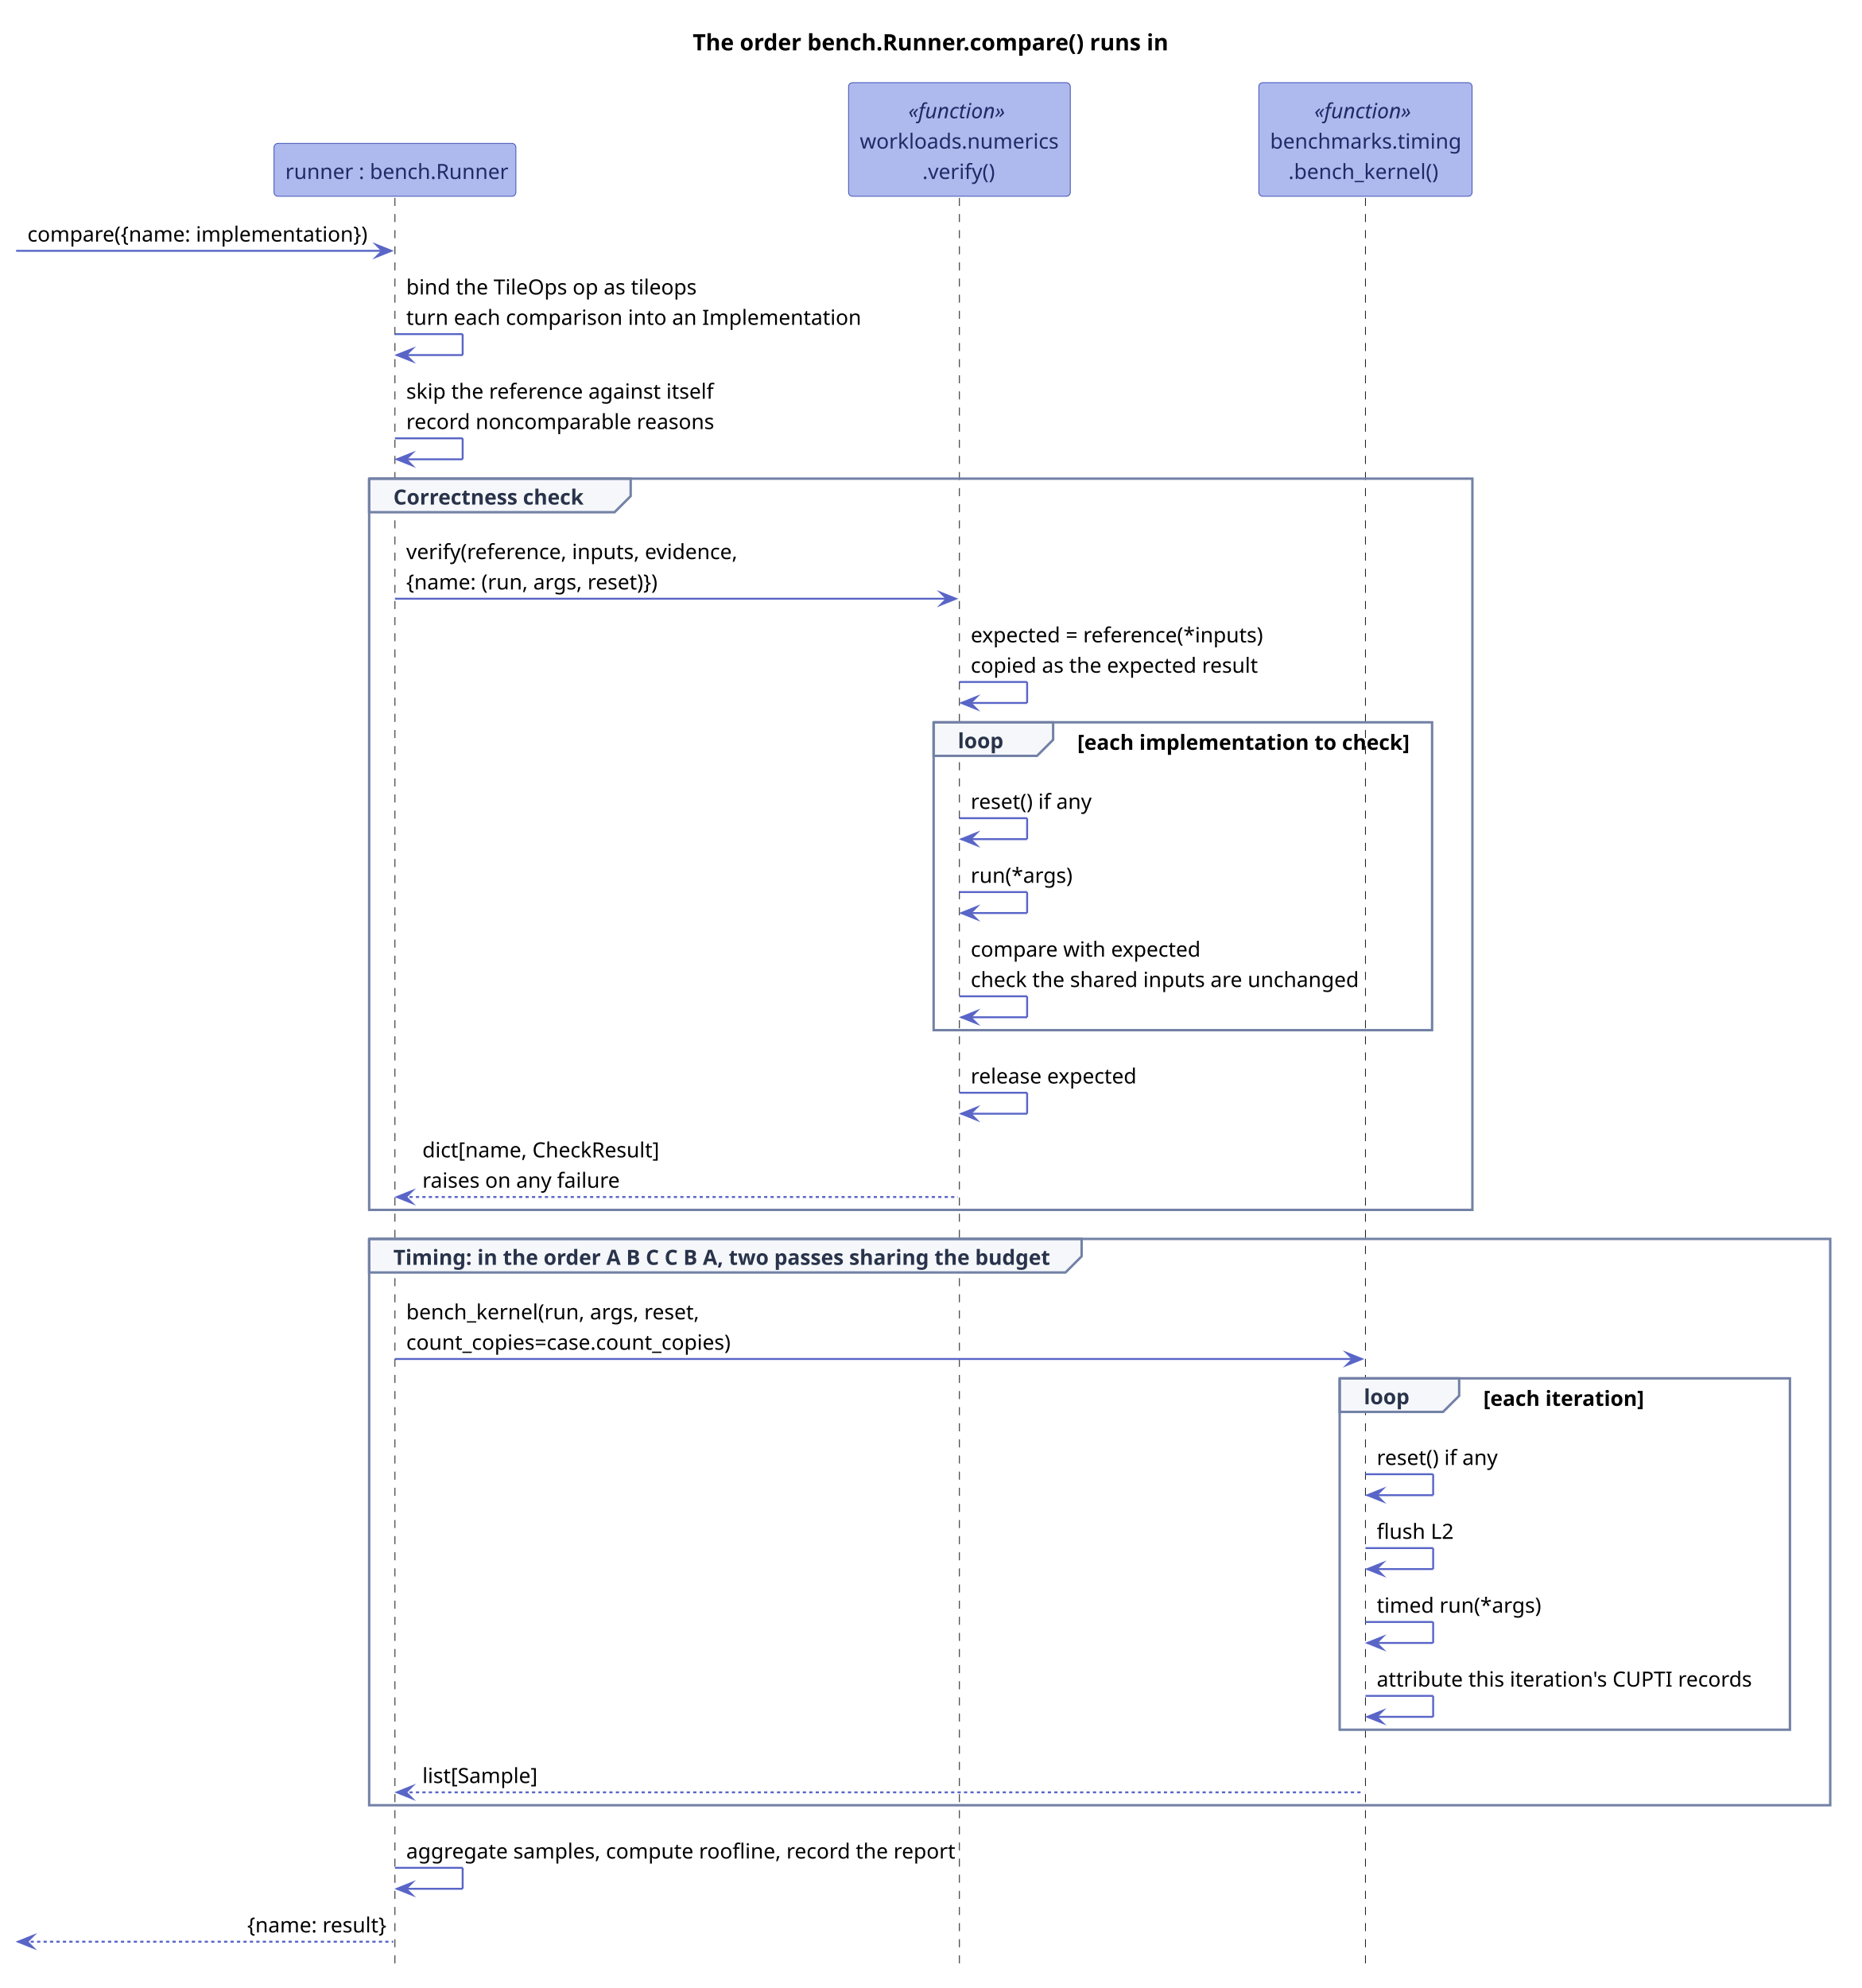
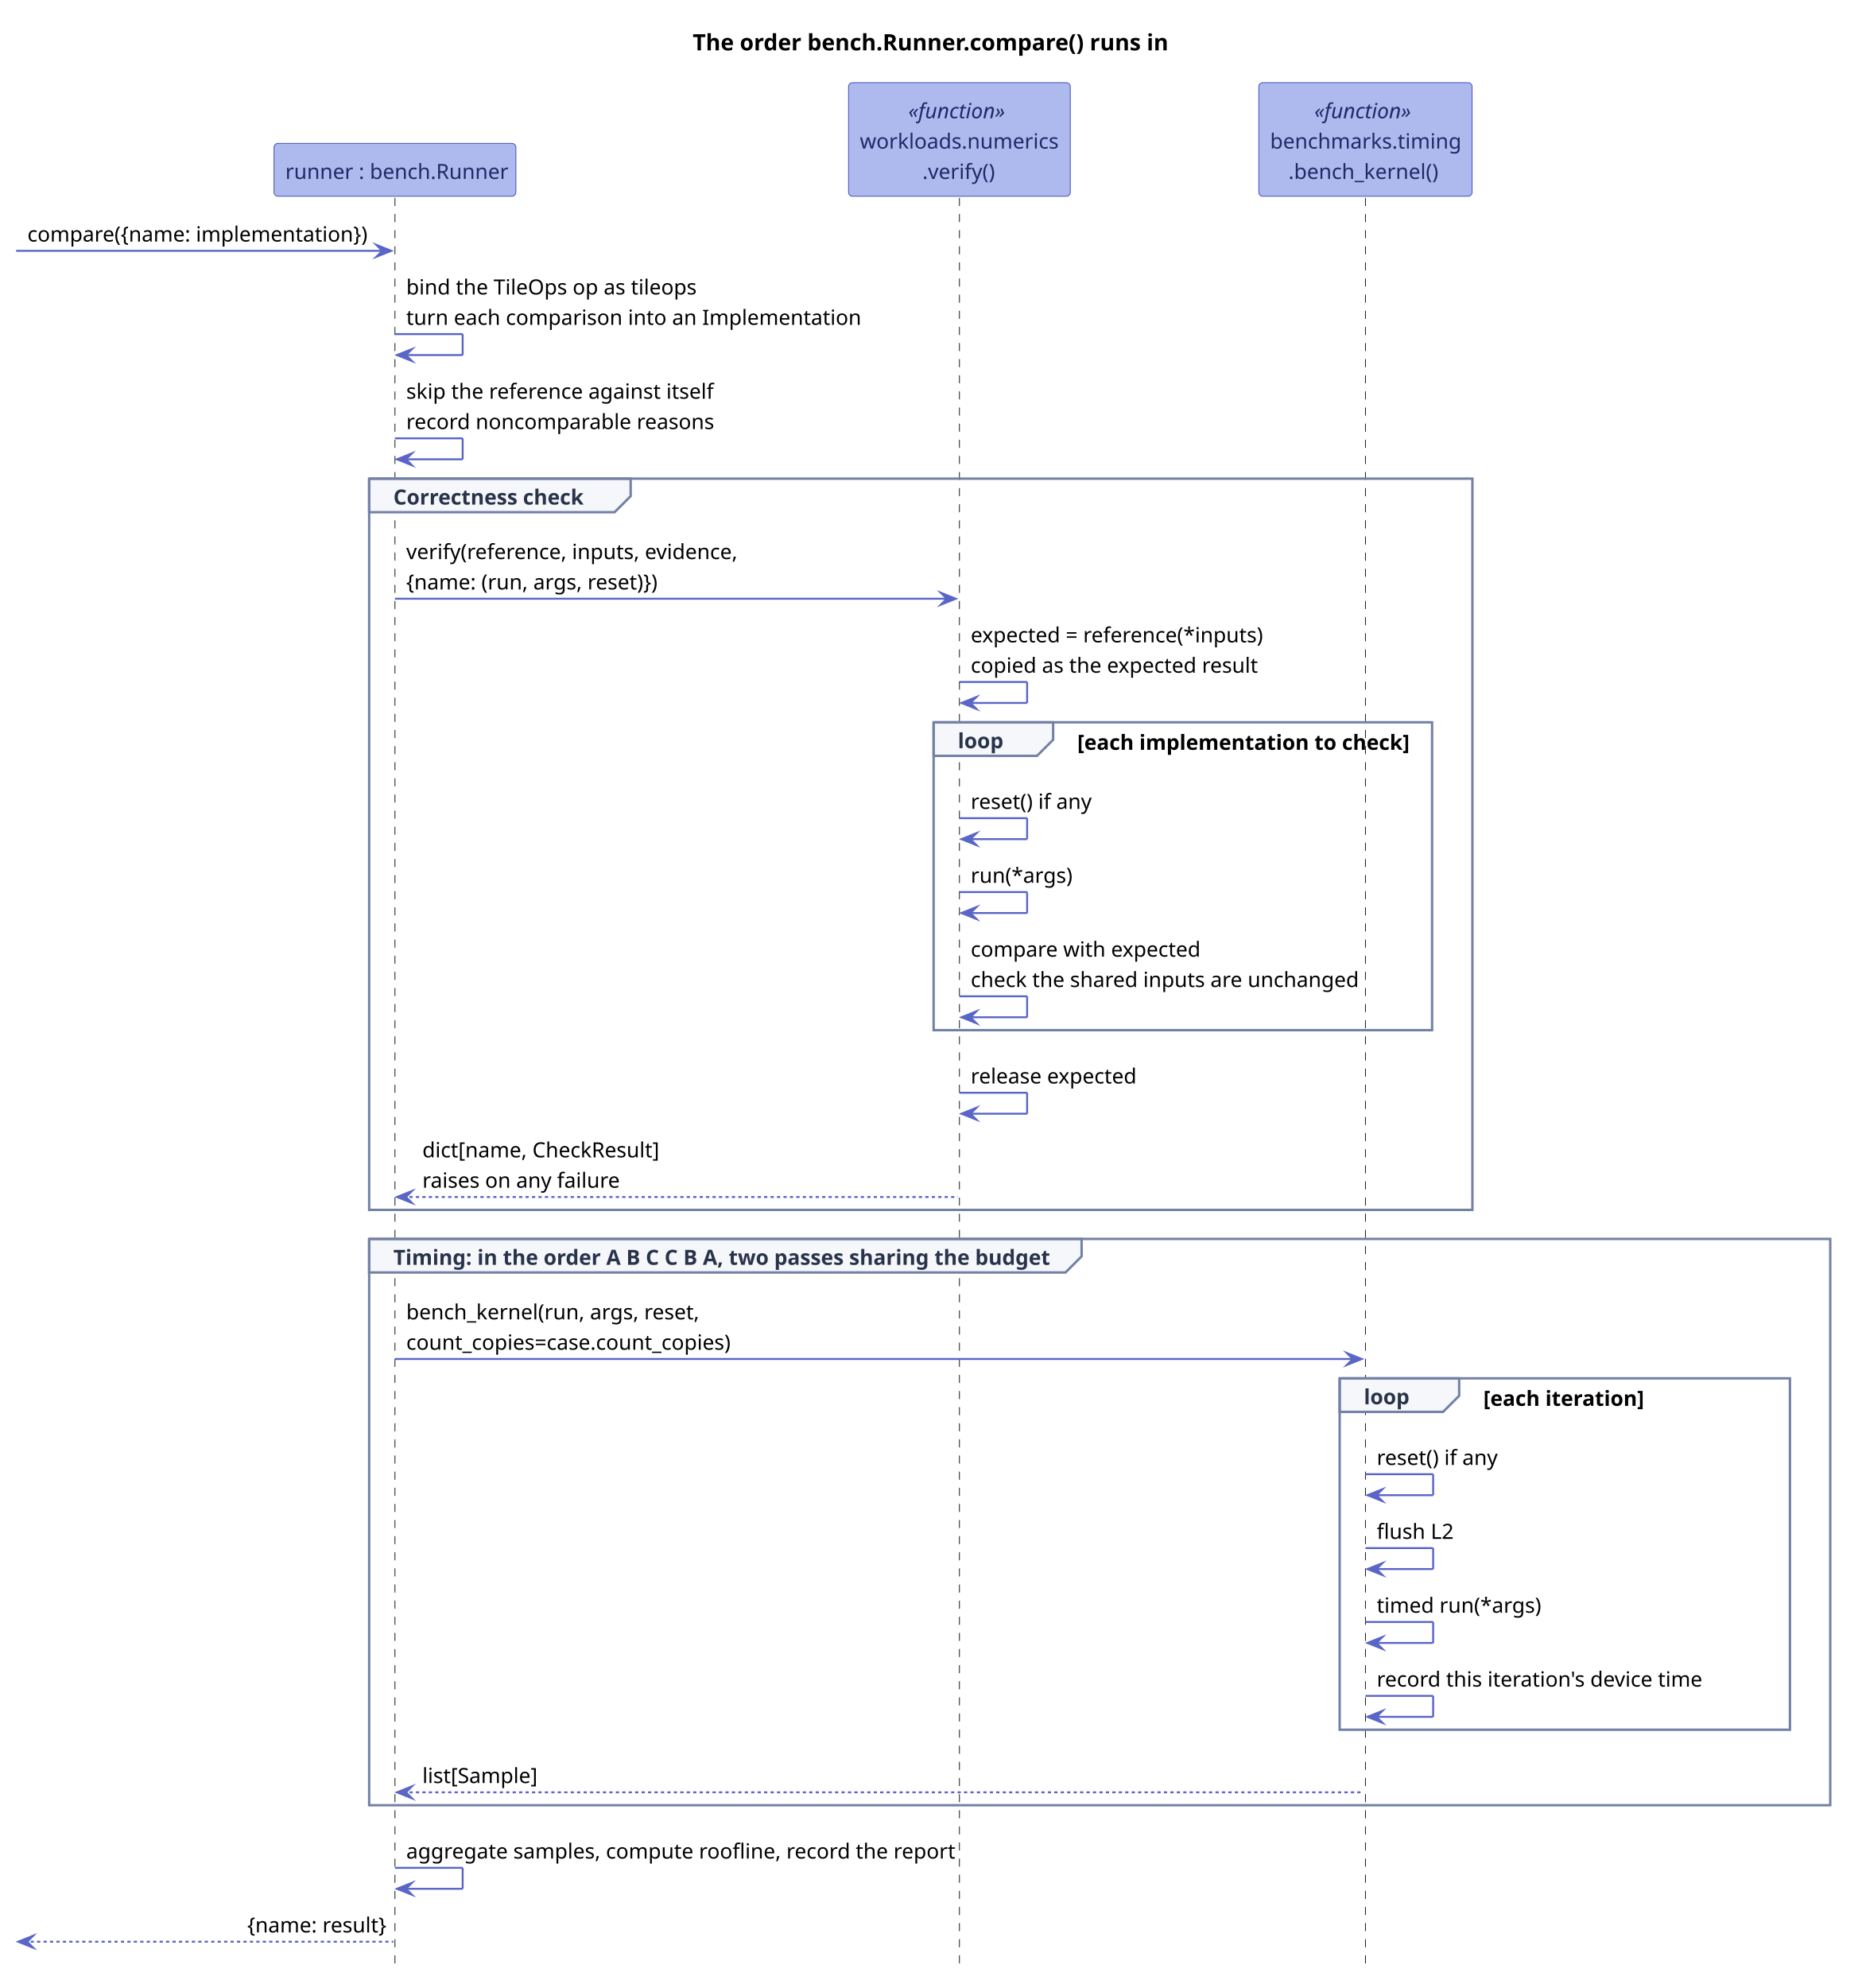
<svg xmlns="http://www.w3.org/2000/svg" contentStyleType="text/css" data-diagram-type="SEQUENCE" height="1233px" preserveAspectRatio="none" style="width:1155px;height:1233px;background:#FFFFFF;" version="1.1" viewBox="0 0 1155 1233" width="1155px" zoomAndPan="magnify">
  <defs />
  <g>
    <g class="title" data-source-line="19">
      <text fill="#000000" font-family="'Noto Sans SC','PingFang SC','Microsoft YaHei',sans-serif" font-size="14" font-weight="700" lengthAdjust="spacing" textLength="293.957" x="429.706" y="31.24">The order bench.Runner.compare() runs in</text>
    </g>
    <g>
      <rect fill="#000000" fill-opacity="0" height="1099.544" width="8" x="241.503" y="122.744" />
      <line style="stroke:#181818;stroke-width:0.5;stroke-dasharray:5,5;" x1="245.003" x2="245.003" y1="122.744" y2="1222.289" />
    </g>
    <g>
      <rect fill="#000000" fill-opacity="0" height="1099.544" width="8" x="591.67" y="122.744" />
      <line style="stroke:#181818;stroke-width:0.5;stroke-dasharray:5,5;" x1="595.17" x2="595.17" y1="122.744" y2="1222.289" />
    </g>
    <g>
      <rect fill="#000000" fill-opacity="0" height="1099.544" width="8" x="843.545" y="122.744" />
      <line style="stroke:#181818;stroke-width:0.5;stroke-dasharray:5,5;" x1="847.045" x2="847.045" y1="122.744" y2="1222.289" />
    </g>
    <rect fill="#AEB9EE" height="32.824" rx="2.5" ry="2.5" style="stroke:#4050B5;stroke-width:0.5;" width="150.032" x="169.987" y="88.92" />
    <text fill="#1F2A66" font-family="'Noto Sans SC','PingFang SC','Microsoft YaHei',sans-serif" font-size="13" lengthAdjust="spacing" textLength="136.032" x="176.987" y="111">runner : bench.Runner</text>
    <rect fill="#AEB9EE" height="70.472" rx="2.5" ry="2.5" style="stroke:#4050B5;stroke-width:0.5;" width="137.565" x="526.388" y="51.272" />
    <text fill="#1F2A66" font-family="'Noto Sans SC','PingFang SC','Microsoft YaHei',sans-serif" font-size="13" font-style="italic" lengthAdjust="spacing" textLength="63.414" x="563.463" y="73.352">«function»</text>
    <text fill="#1F2A66" font-family="'Noto Sans SC','PingFang SC','Microsoft YaHei',sans-serif" font-size="13" lengthAdjust="spacing" textLength="123.565" x="533.388" y="92.176">workloads.numerics</text>
    <text fill="#1F2A66" font-family="'Noto Sans SC','PingFang SC','Microsoft YaHei',sans-serif" font-size="13" lengthAdjust="spacing" textLength="45.994" x="572.173" y="111">.verify()</text>
    <rect fill="#AEB9EE" height="70.472" rx="2.5" ry="2.5" style="stroke:#4050B5;stroke-width:0.5;" width="132.313" x="780.888" y="51.272" />
    <text fill="#1F2A66" font-family="'Noto Sans SC','PingFang SC','Microsoft YaHei',sans-serif" font-size="13" font-style="italic" lengthAdjust="spacing" textLength="63.414" x="815.338" y="73.352">«function»</text>
    <text fill="#1F2A66" font-family="'Noto Sans SC','PingFang SC','Microsoft YaHei',sans-serif" font-size="13" lengthAdjust="spacing" textLength="118.313" x="787.888" y="92.176">benchmarks.timing</text>
    <text fill="#1F2A66" font-family="'Noto Sans SC','PingFang SC','Microsoft YaHei',sans-serif" font-size="13" lengthAdjust="spacing" textLength="95.602" x="799.244" y="111">.bench_kernel()</text>
    <polygon fill="#5965C7" points="233.003,151.568,243.003,155.568,233.003,159.568,237.003,155.568" style="stroke:#5965C7;stroke-width:1;stroke-linejoin:miter;stroke-miterlimit:10;" />
    <line style="stroke:#5965C7;stroke-width:1.2;" x1="10" x2="239.003" y1="155.568" y2="155.568" />
    <text fill="#000000" font-family="'Noto Sans SC','PingFang SC','Microsoft YaHei',sans-serif" font-size="13" lengthAdjust="spacing" textLength="211.003" x="17" y="149.824">compare({name: implementation})</text>
    <line style="stroke:#5965C7;stroke-width:1.2;" x1="245.003" x2="287.003" y1="207.216" y2="207.216" />
    <line style="stroke:#5965C7;stroke-width:1.2;" x1="287.003" x2="287.003" y1="207.216" y2="220.216" />
    <line style="stroke:#5965C7;stroke-width:1.2;" x1="246.003" x2="287.003" y1="220.216" y2="220.216" />
    <polygon fill="#5965C7" points="256.003,216.216,246.003,220.216,256.003,224.216,252.003,220.216" style="stroke:#5965C7;stroke-width:1;stroke-linejoin:miter;stroke-miterlimit:10;" />
    <text fill="#000000" font-family="'Noto Sans SC','PingFang SC','Microsoft YaHei',sans-serif" font-size="13" lengthAdjust="spacing" textLength="178.932" x="252.003" y="182.648">bind the TileOps op as tileops</text>
    <text fill="#000000" font-family="'Noto Sans SC','PingFang SC','Microsoft YaHei',sans-serif" font-size="13" lengthAdjust="spacing" textLength="279.812" x="252.003" y="201.472">turn each comparison into an Implementation</text>
    <line style="stroke:#5965C7;stroke-width:1.2;" x1="245.003" x2="287.003" y1="271.864" y2="271.864" />
    <line style="stroke:#5965C7;stroke-width:1.2;" x1="287.003" x2="287.003" y1="271.864" y2="284.864" />
    <line style="stroke:#5965C7;stroke-width:1.2;" x1="246.003" x2="287.003" y1="284.864" y2="284.864" />
    <polygon fill="#5965C7" points="256.003,280.864,246.003,284.864,256.003,288.864,252.003,284.864" style="stroke:#5965C7;stroke-width:1;stroke-linejoin:miter;stroke-miterlimit:10;" />
    <text fill="#000000" font-family="'Noto Sans SC','PingFang SC','Microsoft YaHei',sans-serif" font-size="13" lengthAdjust="spacing" textLength="188.357" x="252.003" y="247.296">skip the reference against itself</text>
    <text fill="#000000" font-family="'Noto Sans SC','PingFang SC','Microsoft YaHei',sans-serif" font-size="13" lengthAdjust="spacing" textLength="190.177" x="252.003" y="266.12">record noncomparable reasons</text>
    <path d="M229.003,296.864 L391.237,296.864 L391.237,307.688 L381.237,317.688 L229.003,317.688 L229.003,296.864" fill="#F5F7FB" style="stroke:#7381A6;stroke-width:1.5;" />
    <rect fill="none" height="453.536" style="stroke:#7381A6;stroke-width:1.5;" width="684.384" x="229.003" y="296.864" />
    <text fill="#29334A" font-family="'Noto Sans SC','PingFang SC','Microsoft YaHei',sans-serif" font-size="13" font-weight="700" lengthAdjust="spacing" textLength="117.234" x="244.003" y="312.944">Correctness check</text>
    <polygon fill="#5965C7" points="583.17,367.336,593.17,371.336,583.17,375.336,587.17,371.336" style="stroke:#5965C7;stroke-width:1;stroke-linejoin:miter;stroke-miterlimit:10;" />
    <line style="stroke:#5965C7;stroke-width:1.2;" x1="245.003" x2="589.17" y1="371.336" y2="371.336" />
    <text fill="#000000" font-family="'Noto Sans SC','PingFang SC','Microsoft YaHei',sans-serif" font-size="13" lengthAdjust="spacing" textLength="205.348" x="252.003" y="346.768">verify(reference, inputs, evidence,</text>
    <text fill="#000000" font-family="'Noto Sans SC','PingFang SC','Microsoft YaHei',sans-serif" font-size="13" lengthAdjust="spacing" textLength="153.114" x="252.003" y="365.592">{name: (run, args, reset)})</text>
    <line style="stroke:#5965C7;stroke-width:1.2;" x1="595.17" x2="637.17" y1="422.984" y2="422.984" />
    <line style="stroke:#5965C7;stroke-width:1.2;" x1="637.17" x2="637.17" y1="422.984" y2="435.984" />
    <line style="stroke:#5965C7;stroke-width:1.2;" x1="596.17" x2="637.17" y1="435.984" y2="435.984" />
    <polygon fill="#5965C7" points="606.17,431.984,596.17,435.984,606.17,439.984,602.17,435.984" style="stroke:#5965C7;stroke-width:1;stroke-linejoin:miter;stroke-miterlimit:10;" />
    <text fill="#000000" font-family="'Noto Sans SC','PingFang SC','Microsoft YaHei',sans-serif" font-size="13" lengthAdjust="spacing" textLength="179.751" x="602.17" y="398.416">expected = reference(*inputs)</text>
    <text fill="#000000" font-family="'Noto Sans SC','PingFang SC','Microsoft YaHei',sans-serif" font-size="13" lengthAdjust="spacing" textLength="176.995" x="602.17" y="417.24">copied as the expected result</text>
    <path d="M579.17,447.984 L653.303,447.984 L653.303,458.808 L643.303,468.808 L579.17,468.808 L579.17,447.984" fill="#F5F7FB" style="stroke:#7381A6;stroke-width:1.5;" />
    <rect fill="none" height="190.944" style="stroke:#7381A6;stroke-width:1.5;" width="309.217" x="579.17" y="447.984" />
    <text fill="#29334A" font-family="'Noto Sans SC','PingFang SC','Microsoft YaHei',sans-serif" font-size="13" font-weight="700" lengthAdjust="spacing" textLength="29.133" x="594.17" y="464.064">loop</text>
    <text fill="#000000" font-family="'Noto Sans SC','PingFang SC','Microsoft YaHei',sans-serif" font-size="13" font-weight="700" lengthAdjust="spacing" textLength="204.084" x="668.303" y="465.064">[each implementation to check]</text>
    <line style="stroke:#5965C7;stroke-width:1.2;" x1="595.17" x2="637.17" y1="507.456" y2="507.456" />
    <line style="stroke:#5965C7;stroke-width:1.2;" x1="637.17" x2="637.17" y1="507.456" y2="520.456" />
    <line style="stroke:#5965C7;stroke-width:1.2;" x1="596.17" x2="637.17" y1="520.456" y2="520.456" />
    <polygon fill="#5965C7" points="606.17,516.456,596.17,520.456,606.17,524.456,602.17,520.456" style="stroke:#5965C7;stroke-width:1;stroke-linejoin:miter;stroke-miterlimit:10;" />
    <text fill="#000000" font-family="'Noto Sans SC','PingFang SC','Microsoft YaHei',sans-serif" font-size="13" lengthAdjust="spacing" textLength="74.867" x="602.17" y="501.712">reset() if any</text>
    <line style="stroke:#5965C7;stroke-width:1.2;" x1="595.17" x2="637.17" y1="553.28" y2="553.28" />
    <line style="stroke:#5965C7;stroke-width:1.2;" x1="637.17" x2="637.17" y1="553.28" y2="566.28" />
    <line style="stroke:#5965C7;stroke-width:1.2;" x1="596.17" x2="637.17" y1="566.28" y2="566.28" />
    <polygon fill="#5965C7" points="606.17,562.28,596.17,566.28,606.17,570.28,602.17,566.28" style="stroke:#5965C7;stroke-width:1;stroke-linejoin:miter;stroke-miterlimit:10;" />
    <text fill="#000000" font-family="'Noto Sans SC','PingFang SC','Microsoft YaHei',sans-serif" font-size="13" lengthAdjust="spacing" textLength="61.503" x="602.17" y="547.536">run(*args)</text>
    <line style="stroke:#5965C7;stroke-width:1.2;" x1="595.17" x2="637.17" y1="617.928" y2="617.928" />
    <line style="stroke:#5965C7;stroke-width:1.2;" x1="637.17" x2="637.17" y1="617.928" y2="630.928" />
    <line style="stroke:#5965C7;stroke-width:1.2;" x1="596.17" x2="637.17" y1="630.928" y2="630.928" />
    <polygon fill="#5965C7" points="606.17,626.928,596.17,630.928,606.17,634.928,602.17,630.928" style="stroke:#5965C7;stroke-width:1;stroke-linejoin:miter;stroke-miterlimit:10;" />
    <text fill="#000000" font-family="'Noto Sans SC','PingFang SC','Microsoft YaHei',sans-serif" font-size="13" lengthAdjust="spacing" textLength="142.519" x="602.17" y="593.36">compare with expected</text>
    <text fill="#000000" font-family="'Noto Sans SC','PingFang SC','Microsoft YaHei',sans-serif" font-size="13" lengthAdjust="spacing" textLength="237.874" x="602.17" y="612.184">check the shared inputs are unchanged</text>
    <line style="stroke:#5965C7;stroke-width:1.2;" x1="595.17" x2="637.17" y1="677.752" y2="677.752" />
    <line style="stroke:#5965C7;stroke-width:1.2;" x1="637.17" x2="637.17" y1="677.752" y2="690.752" />
    <line style="stroke:#5965C7;stroke-width:1.2;" x1="596.17" x2="637.17" y1="690.752" y2="690.752" />
    <polygon fill="#5965C7" points="606.17,686.752,596.17,690.752,606.17,694.752,602.17,690.752" style="stroke:#5965C7;stroke-width:1;stroke-linejoin:miter;stroke-miterlimit:10;" />
    <text fill="#000000" font-family="'Noto Sans SC','PingFang SC','Microsoft YaHei',sans-serif" font-size="13" lengthAdjust="spacing" textLength="102.388" x="602.17" y="672.008">release expected</text>
    <polygon fill="#5965C7" points="256.003,738.4,246.003,742.4,256.003,746.4,252.003,742.4" style="stroke:#5965C7;stroke-width:1;stroke-linejoin:miter;stroke-miterlimit:10;" />
    <line style="stroke:#5965C7;stroke-width:1.2;stroke-dasharray:2,2;" x1="250.003" x2="594.17" y1="742.4" y2="742.4" />
    <text fill="#000000" font-family="'Noto Sans SC','PingFang SC','Microsoft YaHei',sans-serif" font-size="13" lengthAdjust="spacing" textLength="148.187" x="262.003" y="717.832">dict[name, CheckResult]</text>
    <text fill="#000000" font-family="'Noto Sans SC','PingFang SC','Microsoft YaHei',sans-serif" font-size="13" lengthAdjust="spacing" textLength="120.822" x="262.003" y="736.656">raises on any failure</text>
    <path d="M229.003,768.4 L670.975,768.4 L670.975,779.224 L660.975,789.224 L229.003,789.224 L229.003,768.4" fill="#F5F7FB" style="stroke:#7381A6;stroke-width:1.5;" />
    <rect fill="none" height="351.24" style="stroke:#7381A6;stroke-width:1.5;" width="906.366" x="229.003" y="768.4" />
    <text fill="#29334A" font-family="'Noto Sans SC','PingFang SC','Microsoft YaHei',sans-serif" font-size="13" font-weight="700" lengthAdjust="spacing" textLength="396.971" x="244.003" y="784.48">Timing: in the order A B C C B A, two passes sharing the budget</text>
    <polygon fill="#5965C7" points="835.045,838.872,845.045,842.872,835.045,846.872,839.045,842.872" style="stroke:#5965C7;stroke-width:1;stroke-linejoin:miter;stroke-miterlimit:10;" />
    <line style="stroke:#5965C7;stroke-width:1.2;" x1="245.003" x2="841.045" y1="842.872" y2="842.872" />
    <text fill="#000000" font-family="'Noto Sans SC','PingFang SC','Microsoft YaHei',sans-serif" font-size="13" lengthAdjust="spacing" textLength="181.337" x="252.003" y="818.304">bench_kernel(run, args, reset,</text>
    <text fill="#000000" font-family="'Noto Sans SC','PingFang SC','Microsoft YaHei',sans-serif" font-size="13" lengthAdjust="spacing" textLength="206.31" x="252.003" y="837.128">count_copies=case.count_copies)</text>
    <path d="M831.045,854.872 L905.178,854.872 L905.178,865.696 L895.178,875.696 L831.045,875.696 L831.045,854.872" fill="#F5F7FB" style="stroke:#7381A6;stroke-width:1.5;" />
    <rect fill="none" height="217.944" style="stroke:#7381A6;stroke-width:1.5;" width="279.324" x="831.045" y="854.872" />
    <text fill="#29334A" font-family="'Noto Sans SC','PingFang SC','Microsoft YaHei',sans-serif" font-size="13" font-weight="700" lengthAdjust="spacing" textLength="29.133" x="846.045" y="870.952">loop</text>
    <text fill="#000000" font-family="'Noto Sans SC','PingFang SC','Microsoft YaHei',sans-serif" font-size="13" font-weight="700" lengthAdjust="spacing" textLength="99.161" x="920.178" y="871.952">[each iteration]</text>
    <line style="stroke:#5965C7;stroke-width:1.2;" x1="847.045" x2="889.045" y1="914.344" y2="914.344" />
    <line style="stroke:#5965C7;stroke-width:1.2;" x1="889.045" x2="889.045" y1="914.344" y2="927.344" />
    <line style="stroke:#5965C7;stroke-width:1.2;" x1="848.045" x2="889.045" y1="927.344" y2="927.344" />
    <polygon fill="#5965C7" points="858.045,923.344,848.045,927.344,858.045,931.344,854.045,927.344" style="stroke:#5965C7;stroke-width:1;stroke-linejoin:miter;stroke-miterlimit:10;" />
    <text fill="#000000" font-family="'Noto Sans SC','PingFang SC','Microsoft YaHei',sans-serif" font-size="13" lengthAdjust="spacing" textLength="74.867" x="854.045" y="908.6">reset() if any</text>
    <line style="stroke:#5965C7;stroke-width:1.2;" x1="847.045" x2="889.045" y1="960.168" y2="960.168" />
    <line style="stroke:#5965C7;stroke-width:1.2;" x1="889.045" x2="889.045" y1="960.168" y2="973.168" />
    <line style="stroke:#5965C7;stroke-width:1.2;" x1="848.045" x2="889.045" y1="973.168" y2="973.168" />
    <polygon fill="#5965C7" points="858.045,969.168,848.045,973.168,858.045,977.168,854.045,973.168" style="stroke:#5965C7;stroke-width:1;stroke-linejoin:miter;stroke-miterlimit:10;" />
    <text fill="#000000" font-family="'Noto Sans SC','PingFang SC','Microsoft YaHei',sans-serif" font-size="13" lengthAdjust="spacing" textLength="46.969" x="854.045" y="954.424">flush L2</text>
    <line style="stroke:#5965C7;stroke-width:1.2;" x1="847.045" x2="889.045" y1="1005.992" y2="1005.992" />
    <line style="stroke:#5965C7;stroke-width:1.2;" x1="889.045" x2="889.045" y1="1005.992" y2="1018.992" />
    <line style="stroke:#5965C7;stroke-width:1.2;" x1="848.045" x2="889.045" y1="1018.992" y2="1018.992" />
    <polygon fill="#5965C7" points="858.045,1014.992,848.045,1018.992,858.045,1022.992,854.045,1018.992" style="stroke:#5965C7;stroke-width:1;stroke-linejoin:miter;stroke-miterlimit:10;" />
    <text fill="#000000" font-family="'Noto Sans SC','PingFang SC','Microsoft YaHei',sans-serif" font-size="13" lengthAdjust="spacing" textLength="100.191" x="854.045" y="1000.248">timed run(*args)</text>
    <line style="stroke:#5965C7;stroke-width:1.2;" x1="847.045" x2="889.045" y1="1051.816" y2="1051.816" />
    <line style="stroke:#5965C7;stroke-width:1.2;" x1="889.045" x2="889.045" y1="1051.816" y2="1064.816" />
    <line style="stroke:#5965C7;stroke-width:1.2;" x1="848.045" x2="889.045" y1="1064.816" y2="1064.816" />
    <polygon fill="#5965C7" points="858.045,1060.816,848.045,1064.816,858.045,1068.816,854.045,1064.816" style="stroke:#5965C7;stroke-width:1;stroke-linejoin:miter;stroke-miterlimit:10;" />
-     <text fill="#000000" font-family="'Noto Sans SC','PingFang SC','Microsoft YaHei',sans-serif" font-size="13" lengthAdjust="spacing" textLength="233.324" x="854.045" y="1046.072">attribute this iteration's CUPTI records</text>
+     <text fill="#000000" font-family="'Noto Sans SC','PingFang SC','Microsoft YaHei',sans-serif" font-size="13" lengthAdjust="spacing" textLength="209.393" x="854.045" y="1046.072">record this iteration's device time</text>
    <polygon fill="#5965C7" points="256.003,1107.64,246.003,1111.64,256.003,1115.64,252.003,1111.64" style="stroke:#5965C7;stroke-width:1;stroke-linejoin:miter;stroke-miterlimit:10;" />
    <line style="stroke:#5965C7;stroke-width:1.2;stroke-dasharray:2,2;" x1="250.003" x2="846.045" y1="1111.64" y2="1111.64" />
    <text fill="#000000" font-family="'Noto Sans SC','PingFang SC','Microsoft YaHei',sans-serif" font-size="13" lengthAdjust="spacing" textLength="73.099" x="262.003" y="1105.896">list[Sample]</text>
    <line style="stroke:#5965C7;stroke-width:1.2;" x1="245.003" x2="287.003" y1="1158.465" y2="1158.465" />
    <line style="stroke:#5965C7;stroke-width:1.2;" x1="287.003" x2="287.003" y1="1158.465" y2="1171.465" />
    <line style="stroke:#5965C7;stroke-width:1.2;" x1="246.003" x2="287.003" y1="1171.465" y2="1171.465" />
    <polygon fill="#5965C7" points="256.003,1167.465,246.003,1171.465,256.003,1175.465,252.003,1171.465" style="stroke:#5965C7;stroke-width:1;stroke-linejoin:miter;stroke-miterlimit:10;" />
    <text fill="#000000" font-family="'Noto Sans SC','PingFang SC','Microsoft YaHei',sans-serif" font-size="13" lengthAdjust="spacing" textLength="336.167" x="252.003" y="1152.72">aggregate samples, compute roofline, record the report</text>
    <polygon fill="#5965C7" points="21,1200.289,11,1204.289,21,1208.289,17,1204.289" style="stroke:#5965C7;stroke-width:1;stroke-linejoin:miter;stroke-miterlimit:10;" />
    <line style="stroke:#5965C7;stroke-width:1.2;stroke-dasharray:2,2;" x1="15" x2="244.003" y1="1204.289" y2="1204.289" />
    <text fill="#000000" font-family="'Noto Sans SC','PingFang SC','Microsoft YaHei',sans-serif" font-size="13" lengthAdjust="spacing" textLength="84.617" x="153.386" y="1198.544">{name: result}</text>
  </g>
</svg>
